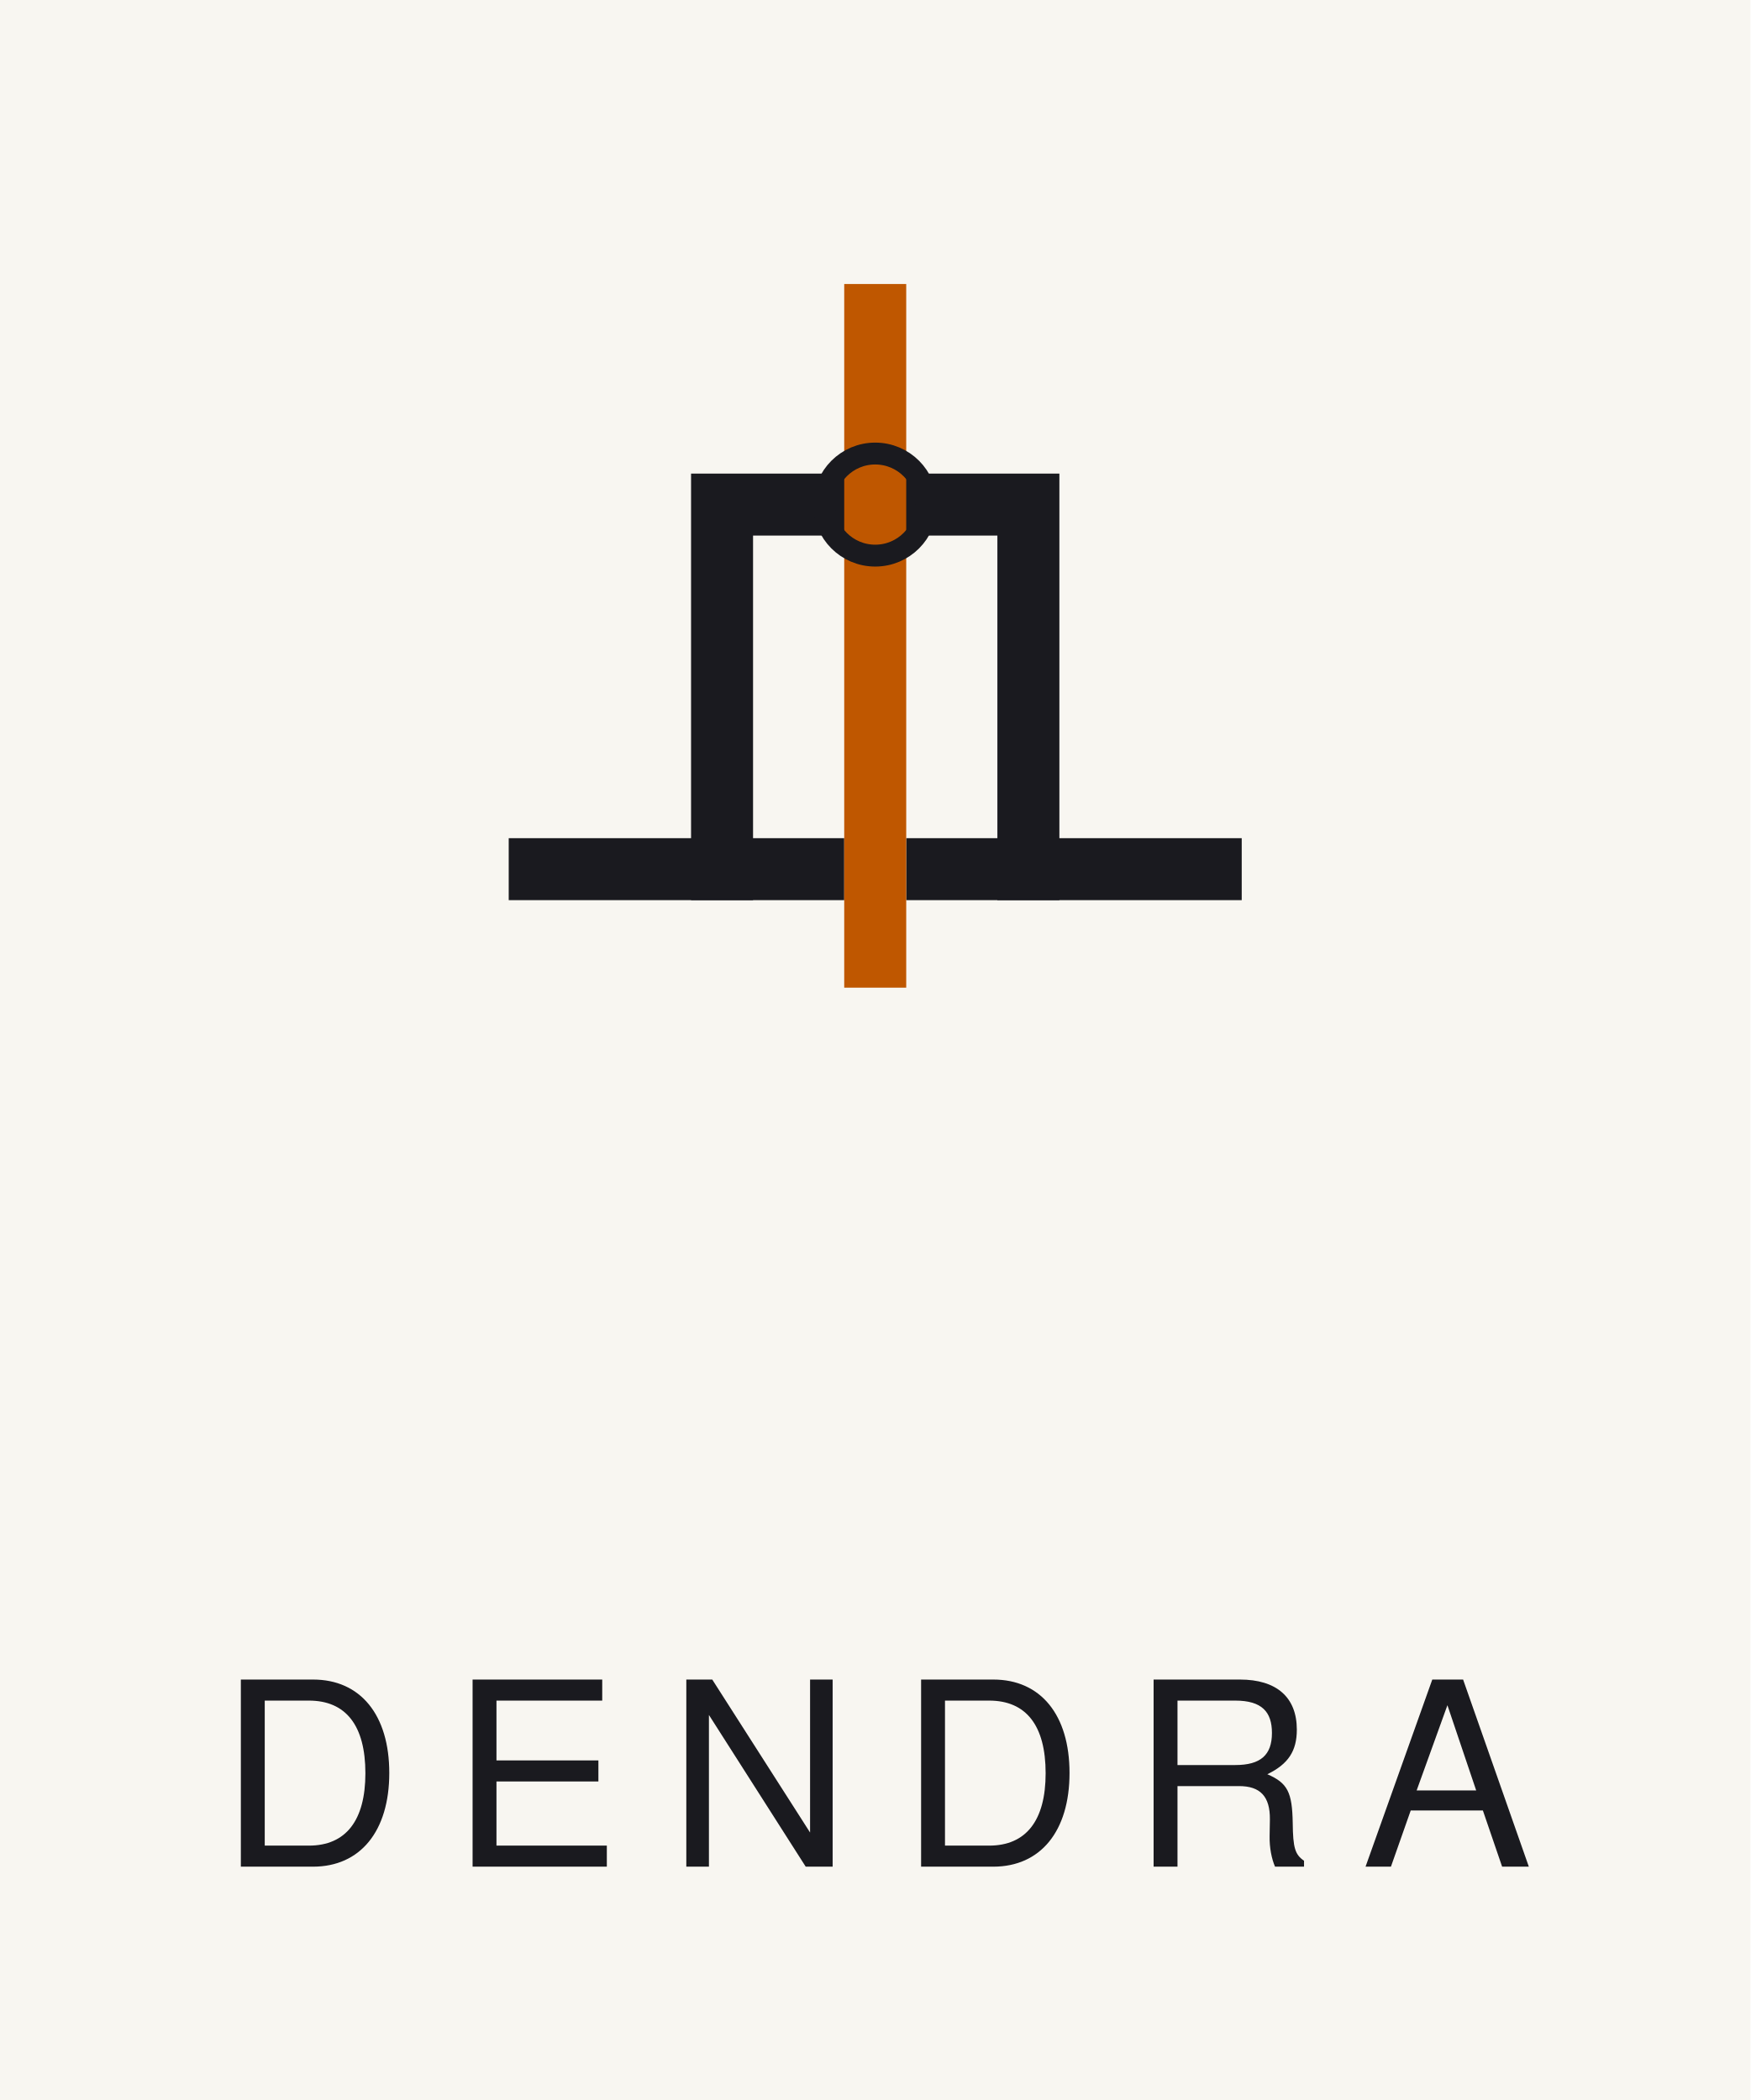
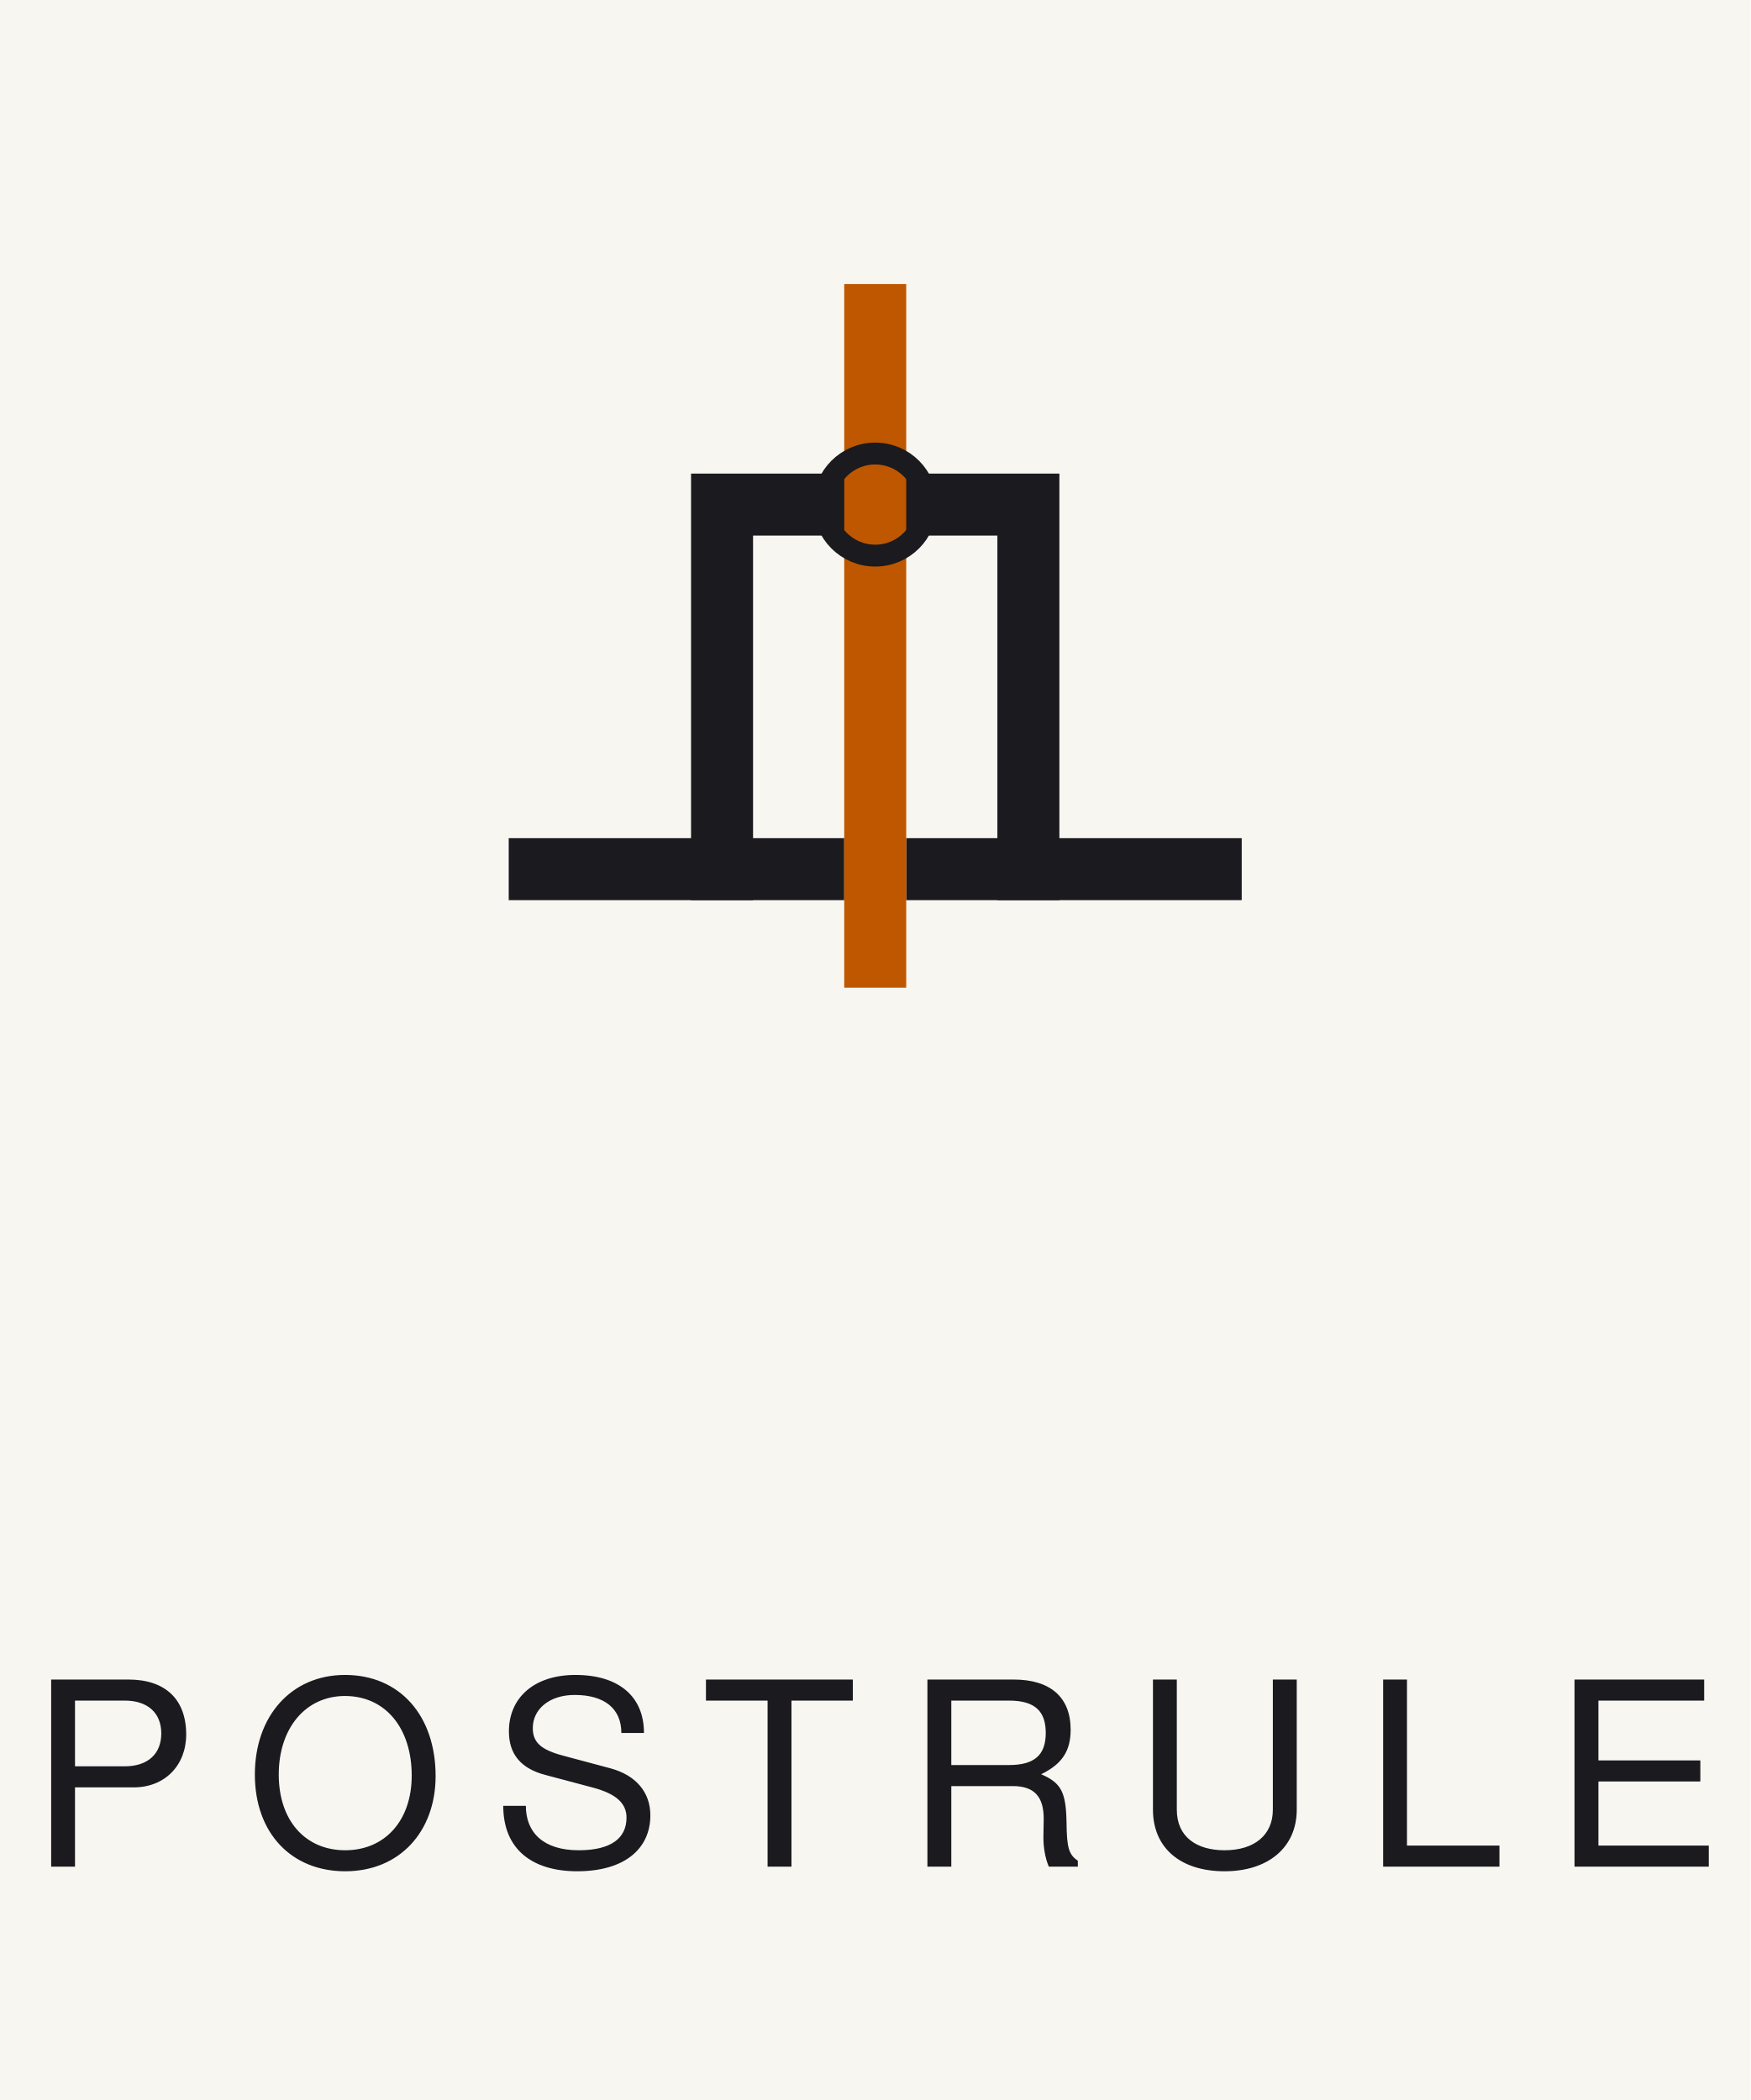
<svg xmlns="http://www.w3.org/2000/svg" viewBox="0 0 600 720">
  <rect width="600" height="720" fill="#f8f6f1" />
  <g transform="translate(140, 48) scale(0.625)">
    <line x1="72" y1="400" x2="222" y2="400" stroke="#1a1a1f" stroke-width="34" stroke-linecap="square" />
    <line x1="290" y1="400" x2="440" y2="400" stroke="#1a1a1f" stroke-width="34" stroke-linecap="square" />
    <polyline points="172,400 172,200 340,200 340,400" fill="none" stroke="#1a1a1f" stroke-width="34" stroke-linecap="square" stroke-linejoin="miter" />
    <line x1="256" y1="448" x2="256" y2="96" stroke="#BF5700" stroke-width="34" stroke-linecap="square" />
    <circle cx="256" cy="200" r="28" fill="none" stroke="#1a1a1f" stroke-width="12" />
  </g>
-   <text x="300" y="640" font-family="'Space Grotesk', 'Neue Haas Grotesk Display', 'Helvetica Neue', system-ui, sans-serif" font-weight="500" font-size="88" letter-spacing="15.8" text-anchor="middle" fill="#1a1a1f">DENDRA</text>
+   <text x="300" y="640" font-family="'Space Grotesk', 'Neue Haas Grotesk Display', 'Helvetica Neue', system-ui, sans-serif" font-weight="500" font-size="88" letter-spacing="15.8" text-anchor="middle" fill="#1a1a1f">POSTRULE</text>
</svg>
